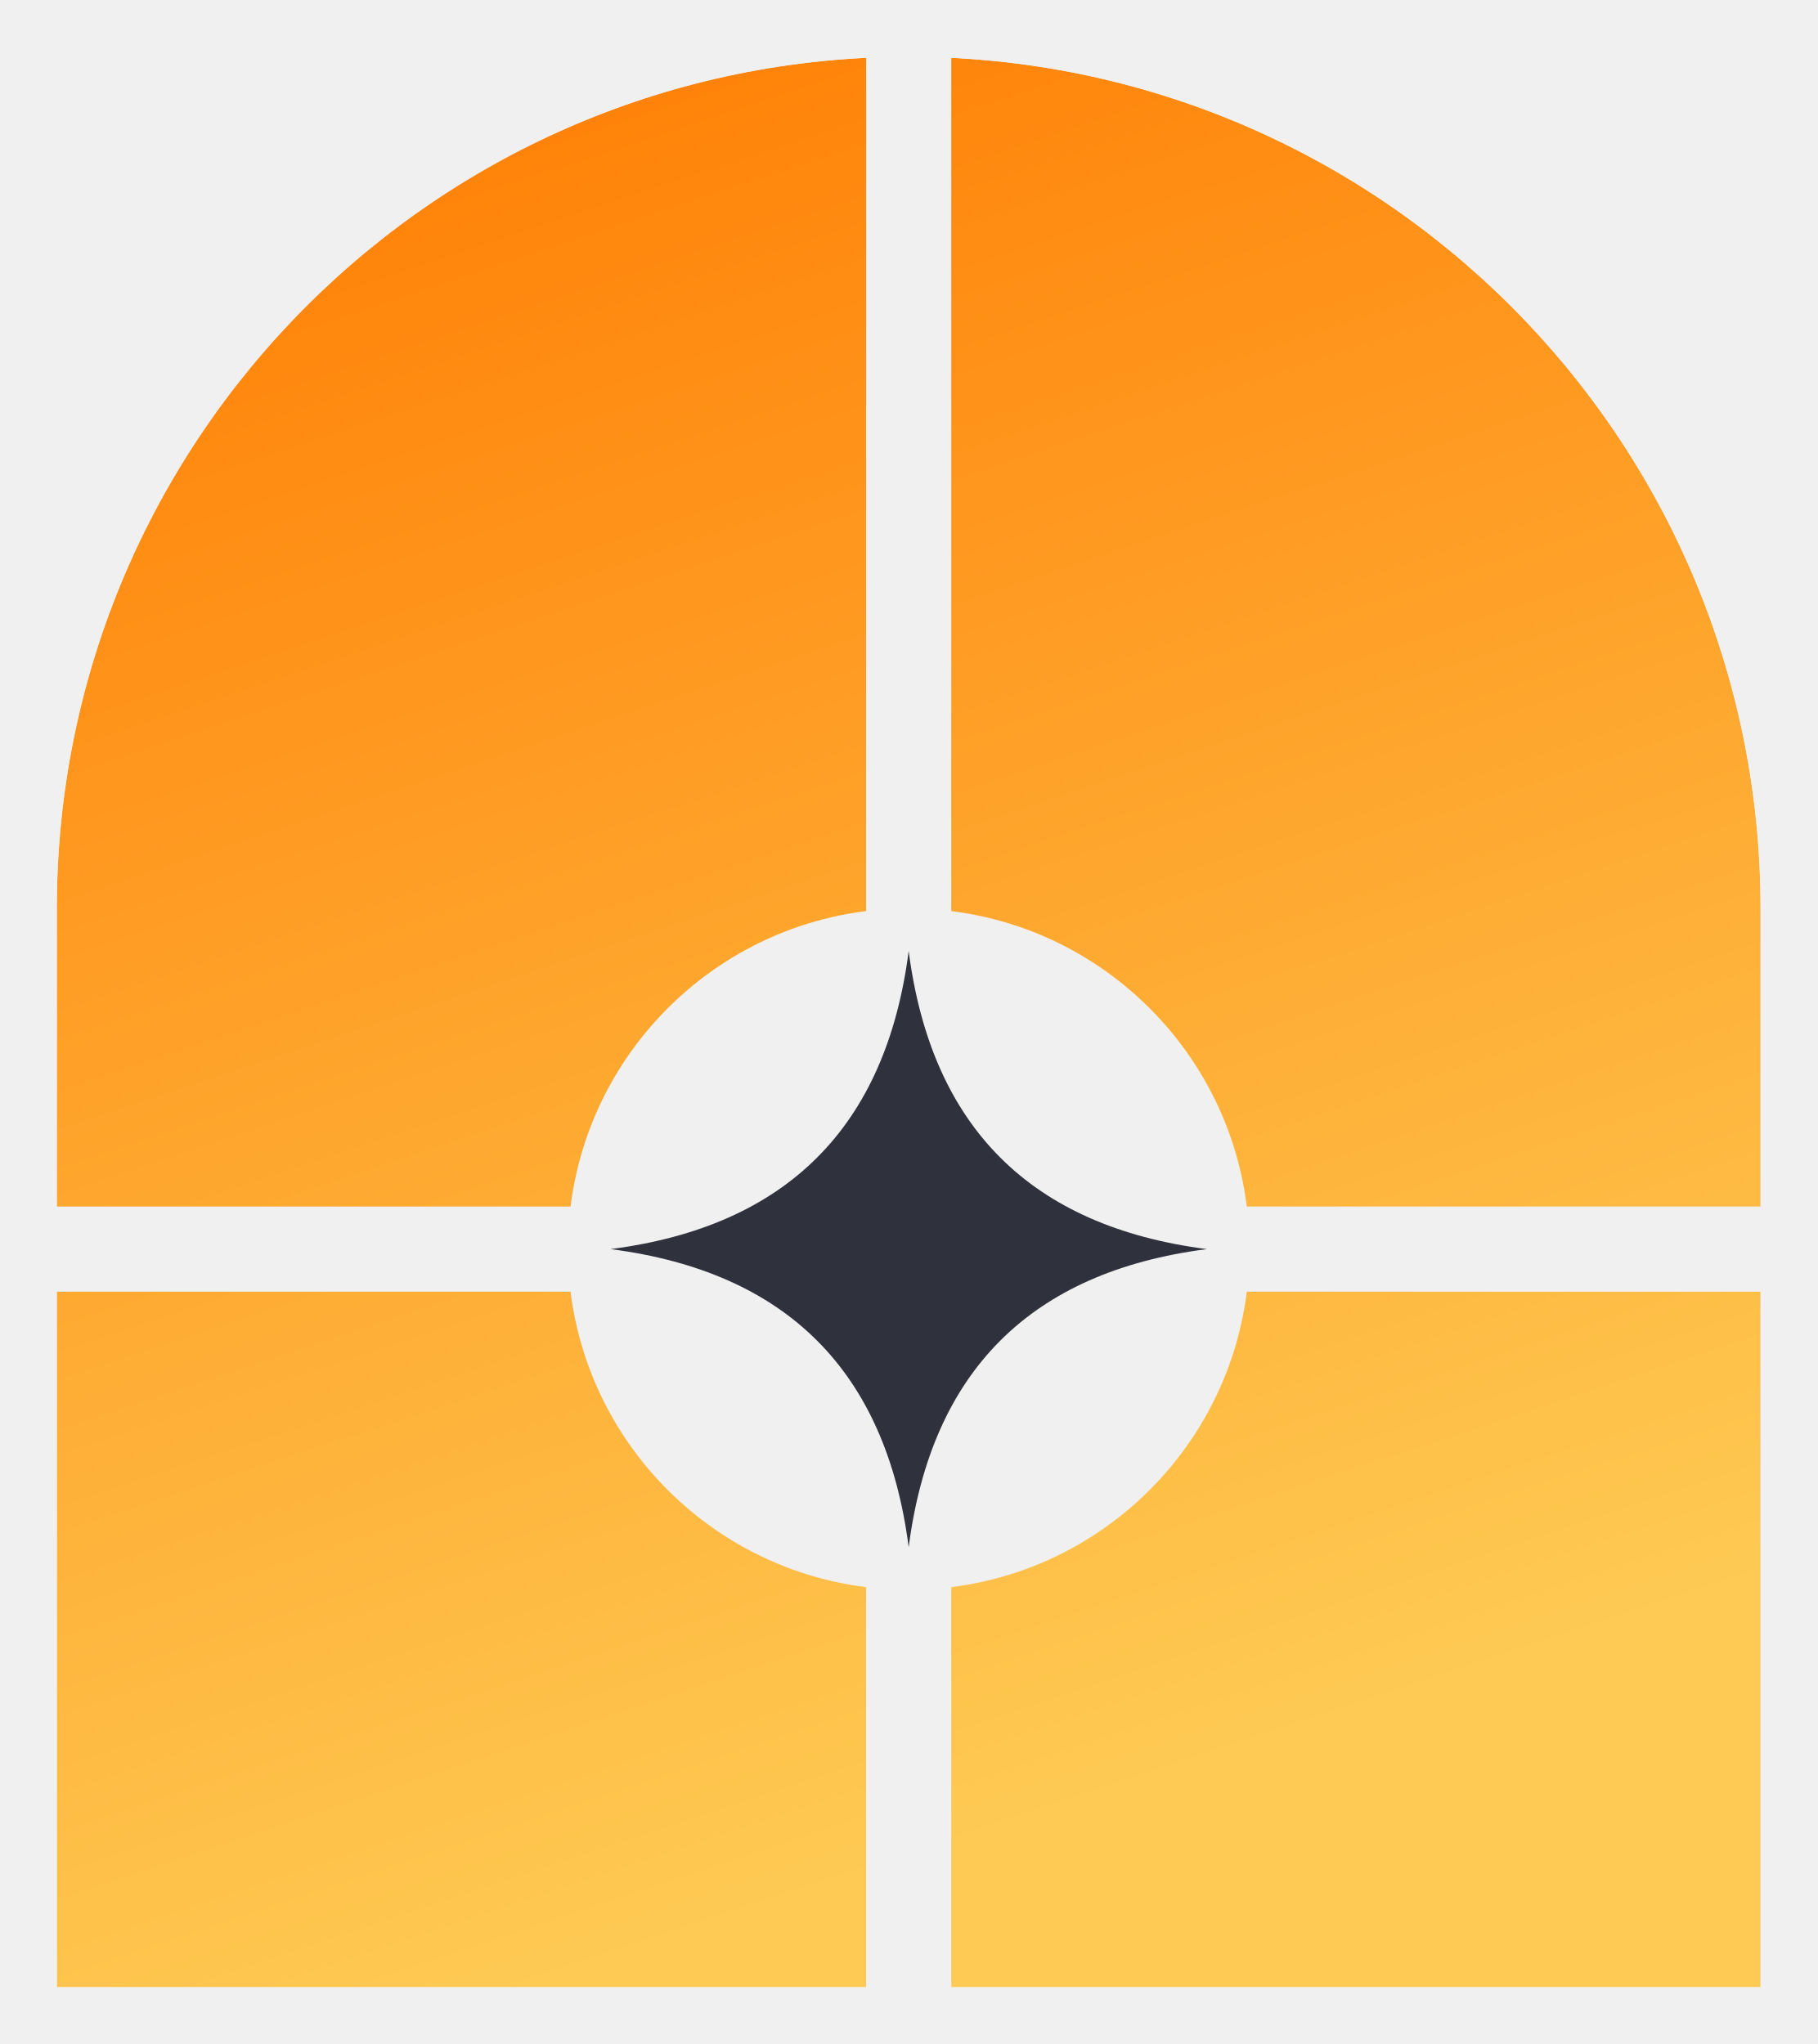
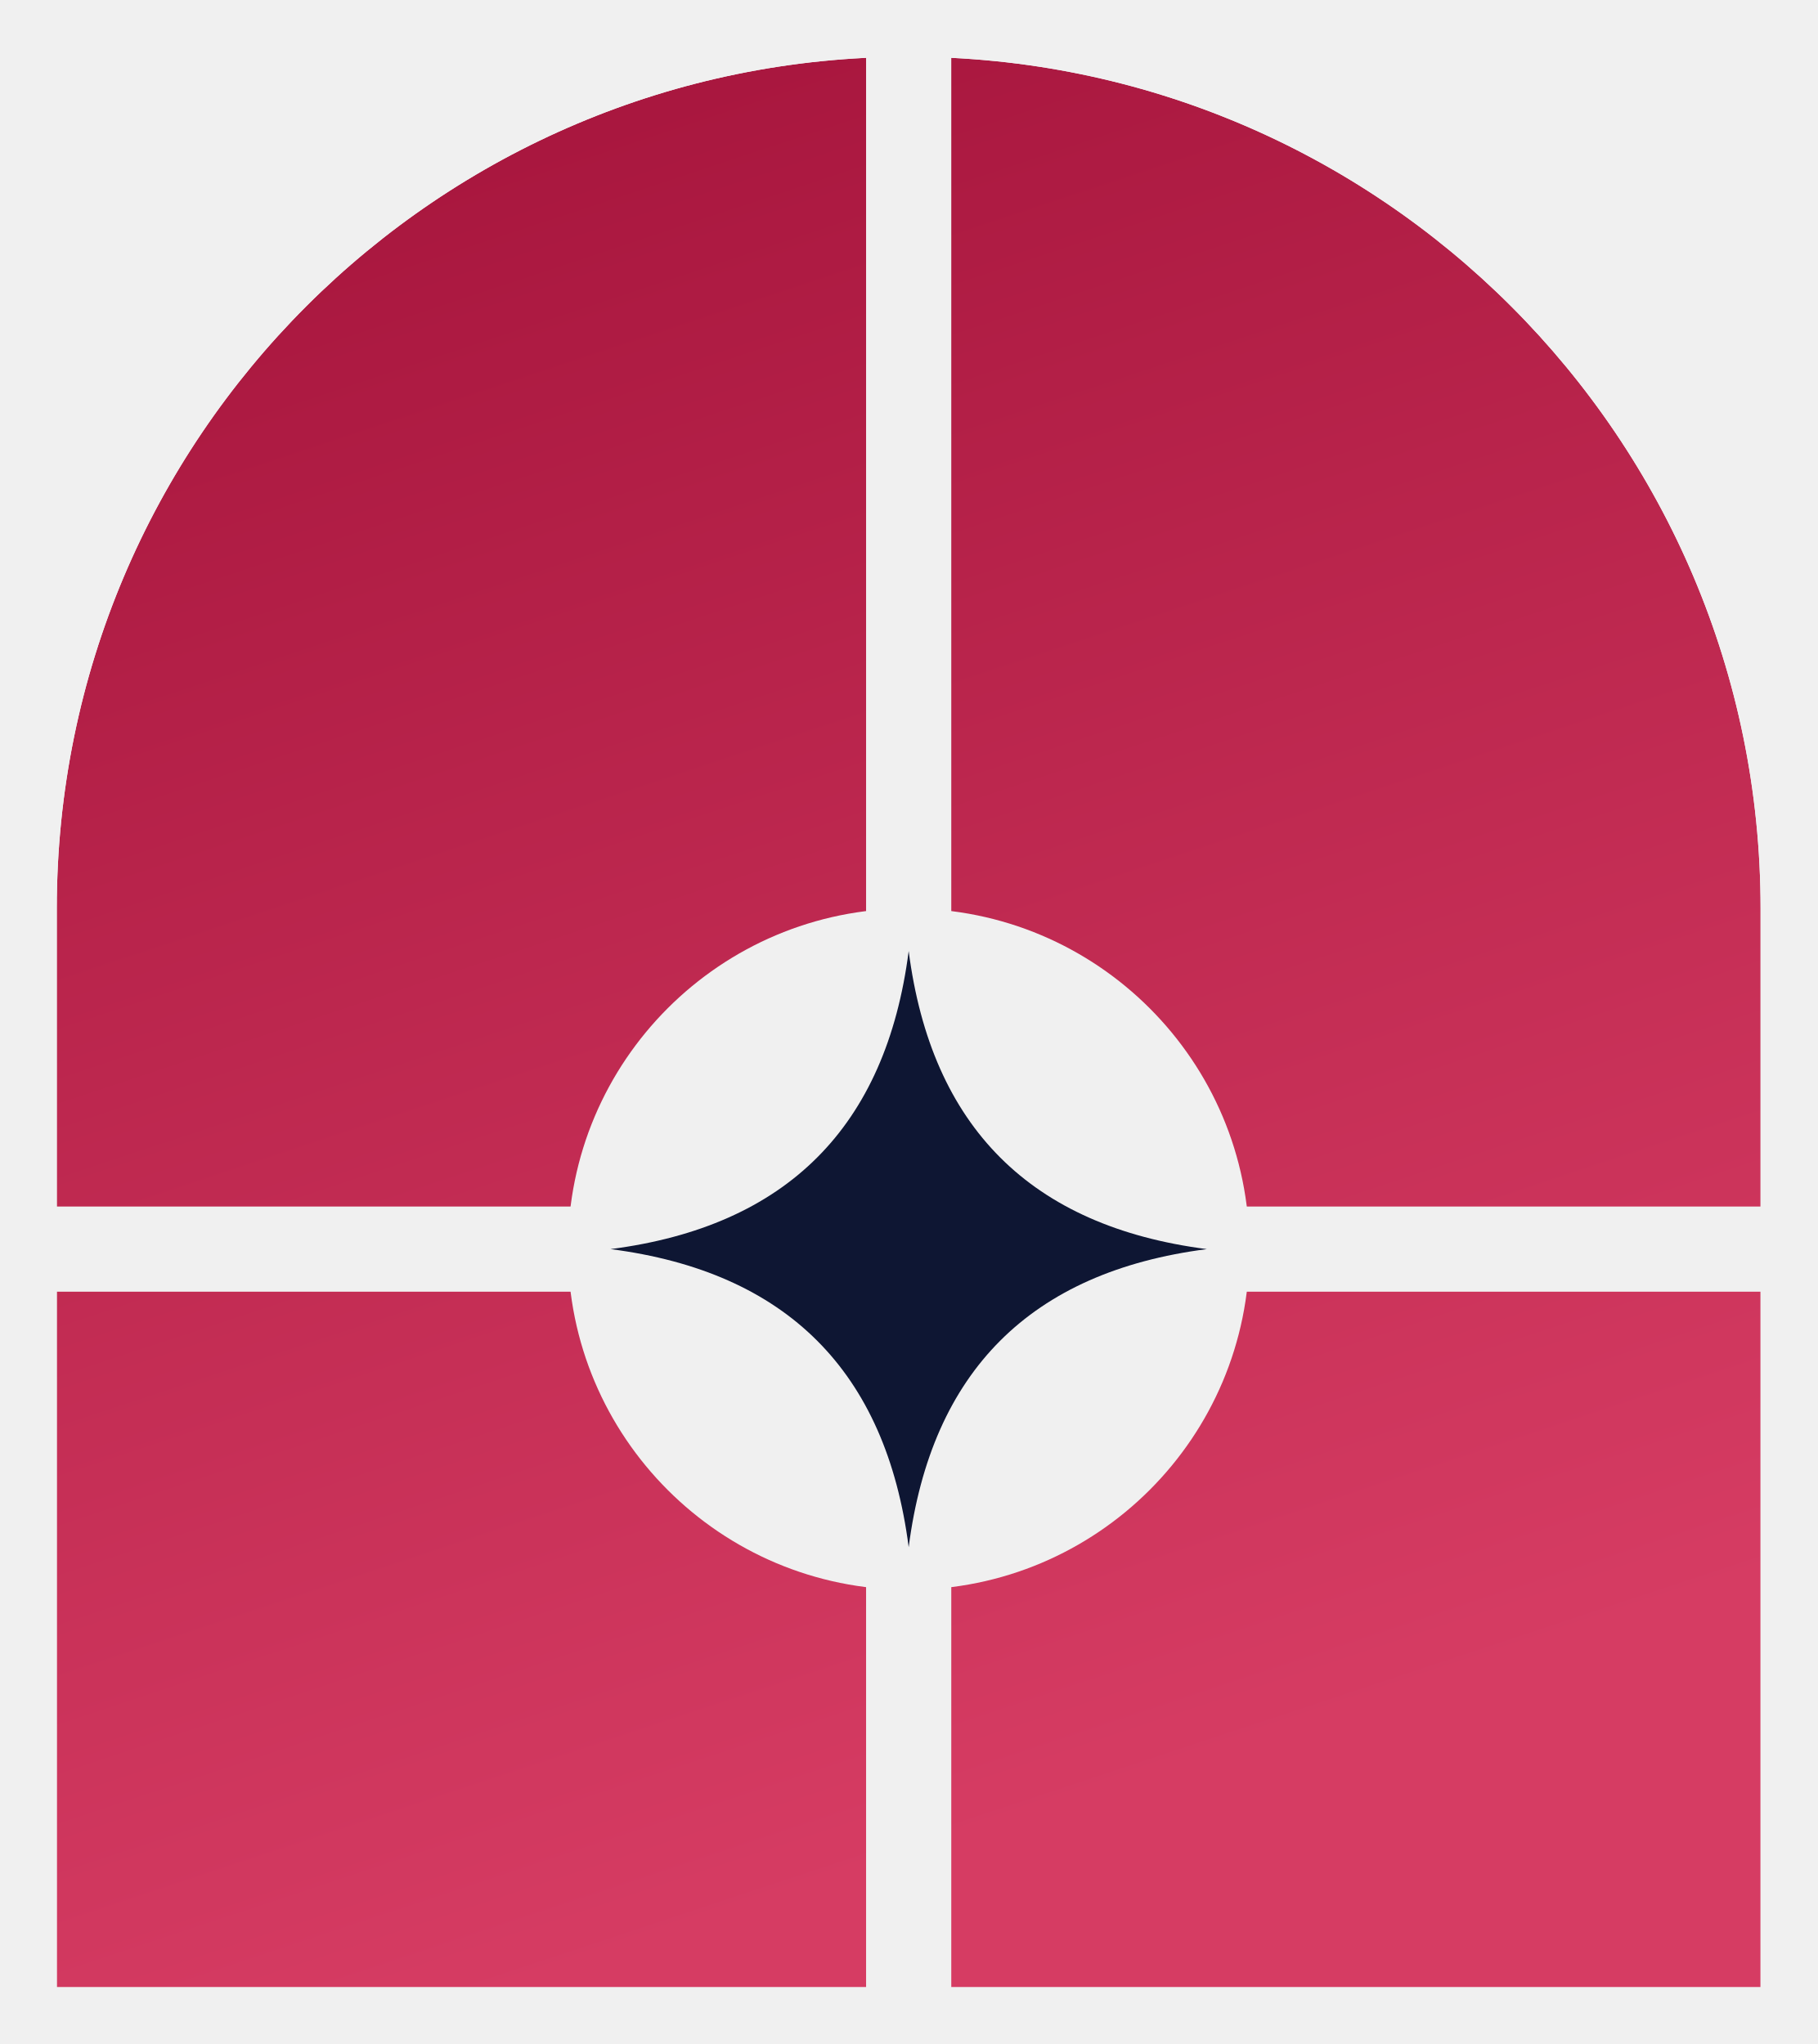
<svg xmlns="http://www.w3.org/2000/svg" viewBox="0 0 64 72" role="img" aria-label="Marcelo Lima">
  <defs>
    <linearGradient id="gm" x1="0" y1="0" x2="0.3" y2="1">
-       <stop offset="0" stop-color="#FF7A00" />
-       <stop offset="1" stop-color="#FECA53" />
+       <stop offset="0" stop-color="#A3123A" />
+       <stop offset="1" stop-color="#D63C63" />
    </linearGradient>
    <mask id="mm">
      <path d="M2 70V32a30 30 0 0 1 60 0v38z" fill="#fff" />
      <rect x="30.5" y="0" width="3" height="72" fill="#000" />
      <rect x="0" y="42.5" width="64" height="3" fill="#000" />
      <circle cx="32" cy="44" r="12" fill="#000" />
    </mask>
  </defs>
  <path d="M2 70V32a30 30 0 0 1 60 0v38z" fill="url(#gm)" mask="url(#mm)" />
-   <path d="M32 33.5Q33.2 42.8 42.5 44Q33.2 45.2 32 54.5Q30.8 45.2 21.5 44Q30.8 42.8 32 33.5z" fill="#2F313D" />
+   <path d="M32 33.5Q33.2 42.8 42.5 44Q33.2 45.2 32 54.5Q30.8 45.2 21.5 44Q30.8 42.8 32 33.5z" fill="#0E1633" />
</svg>
